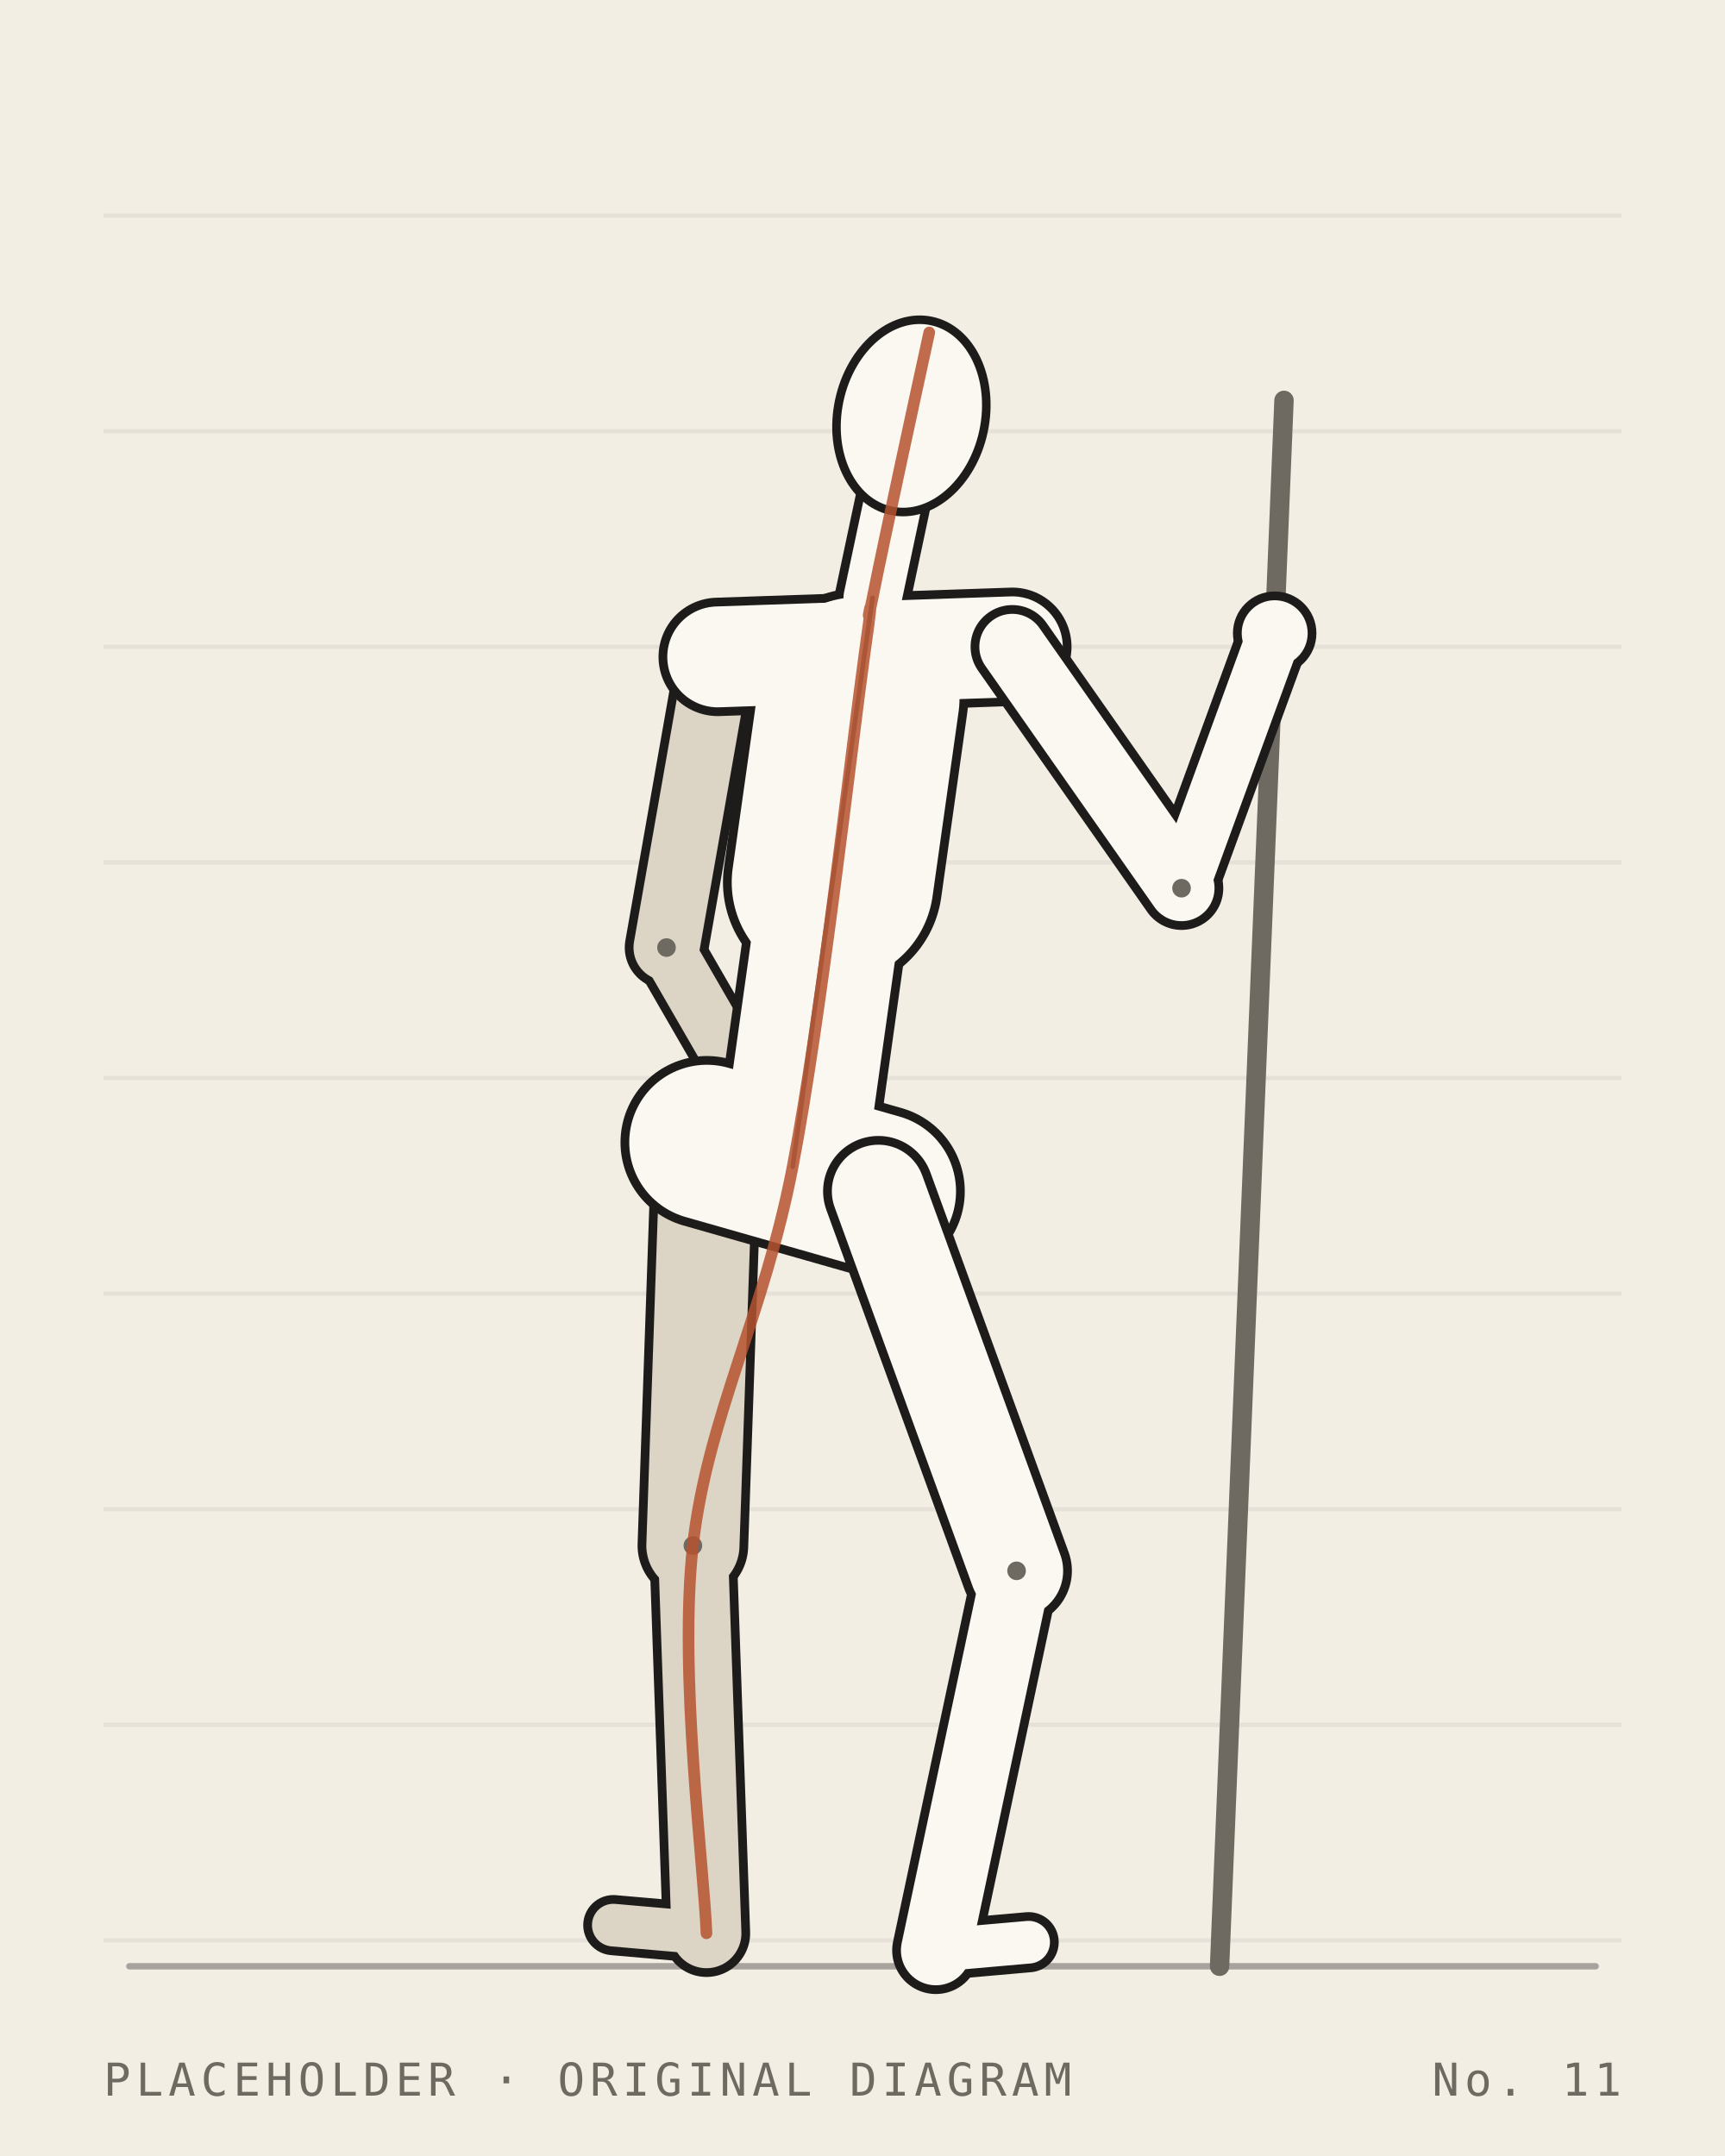
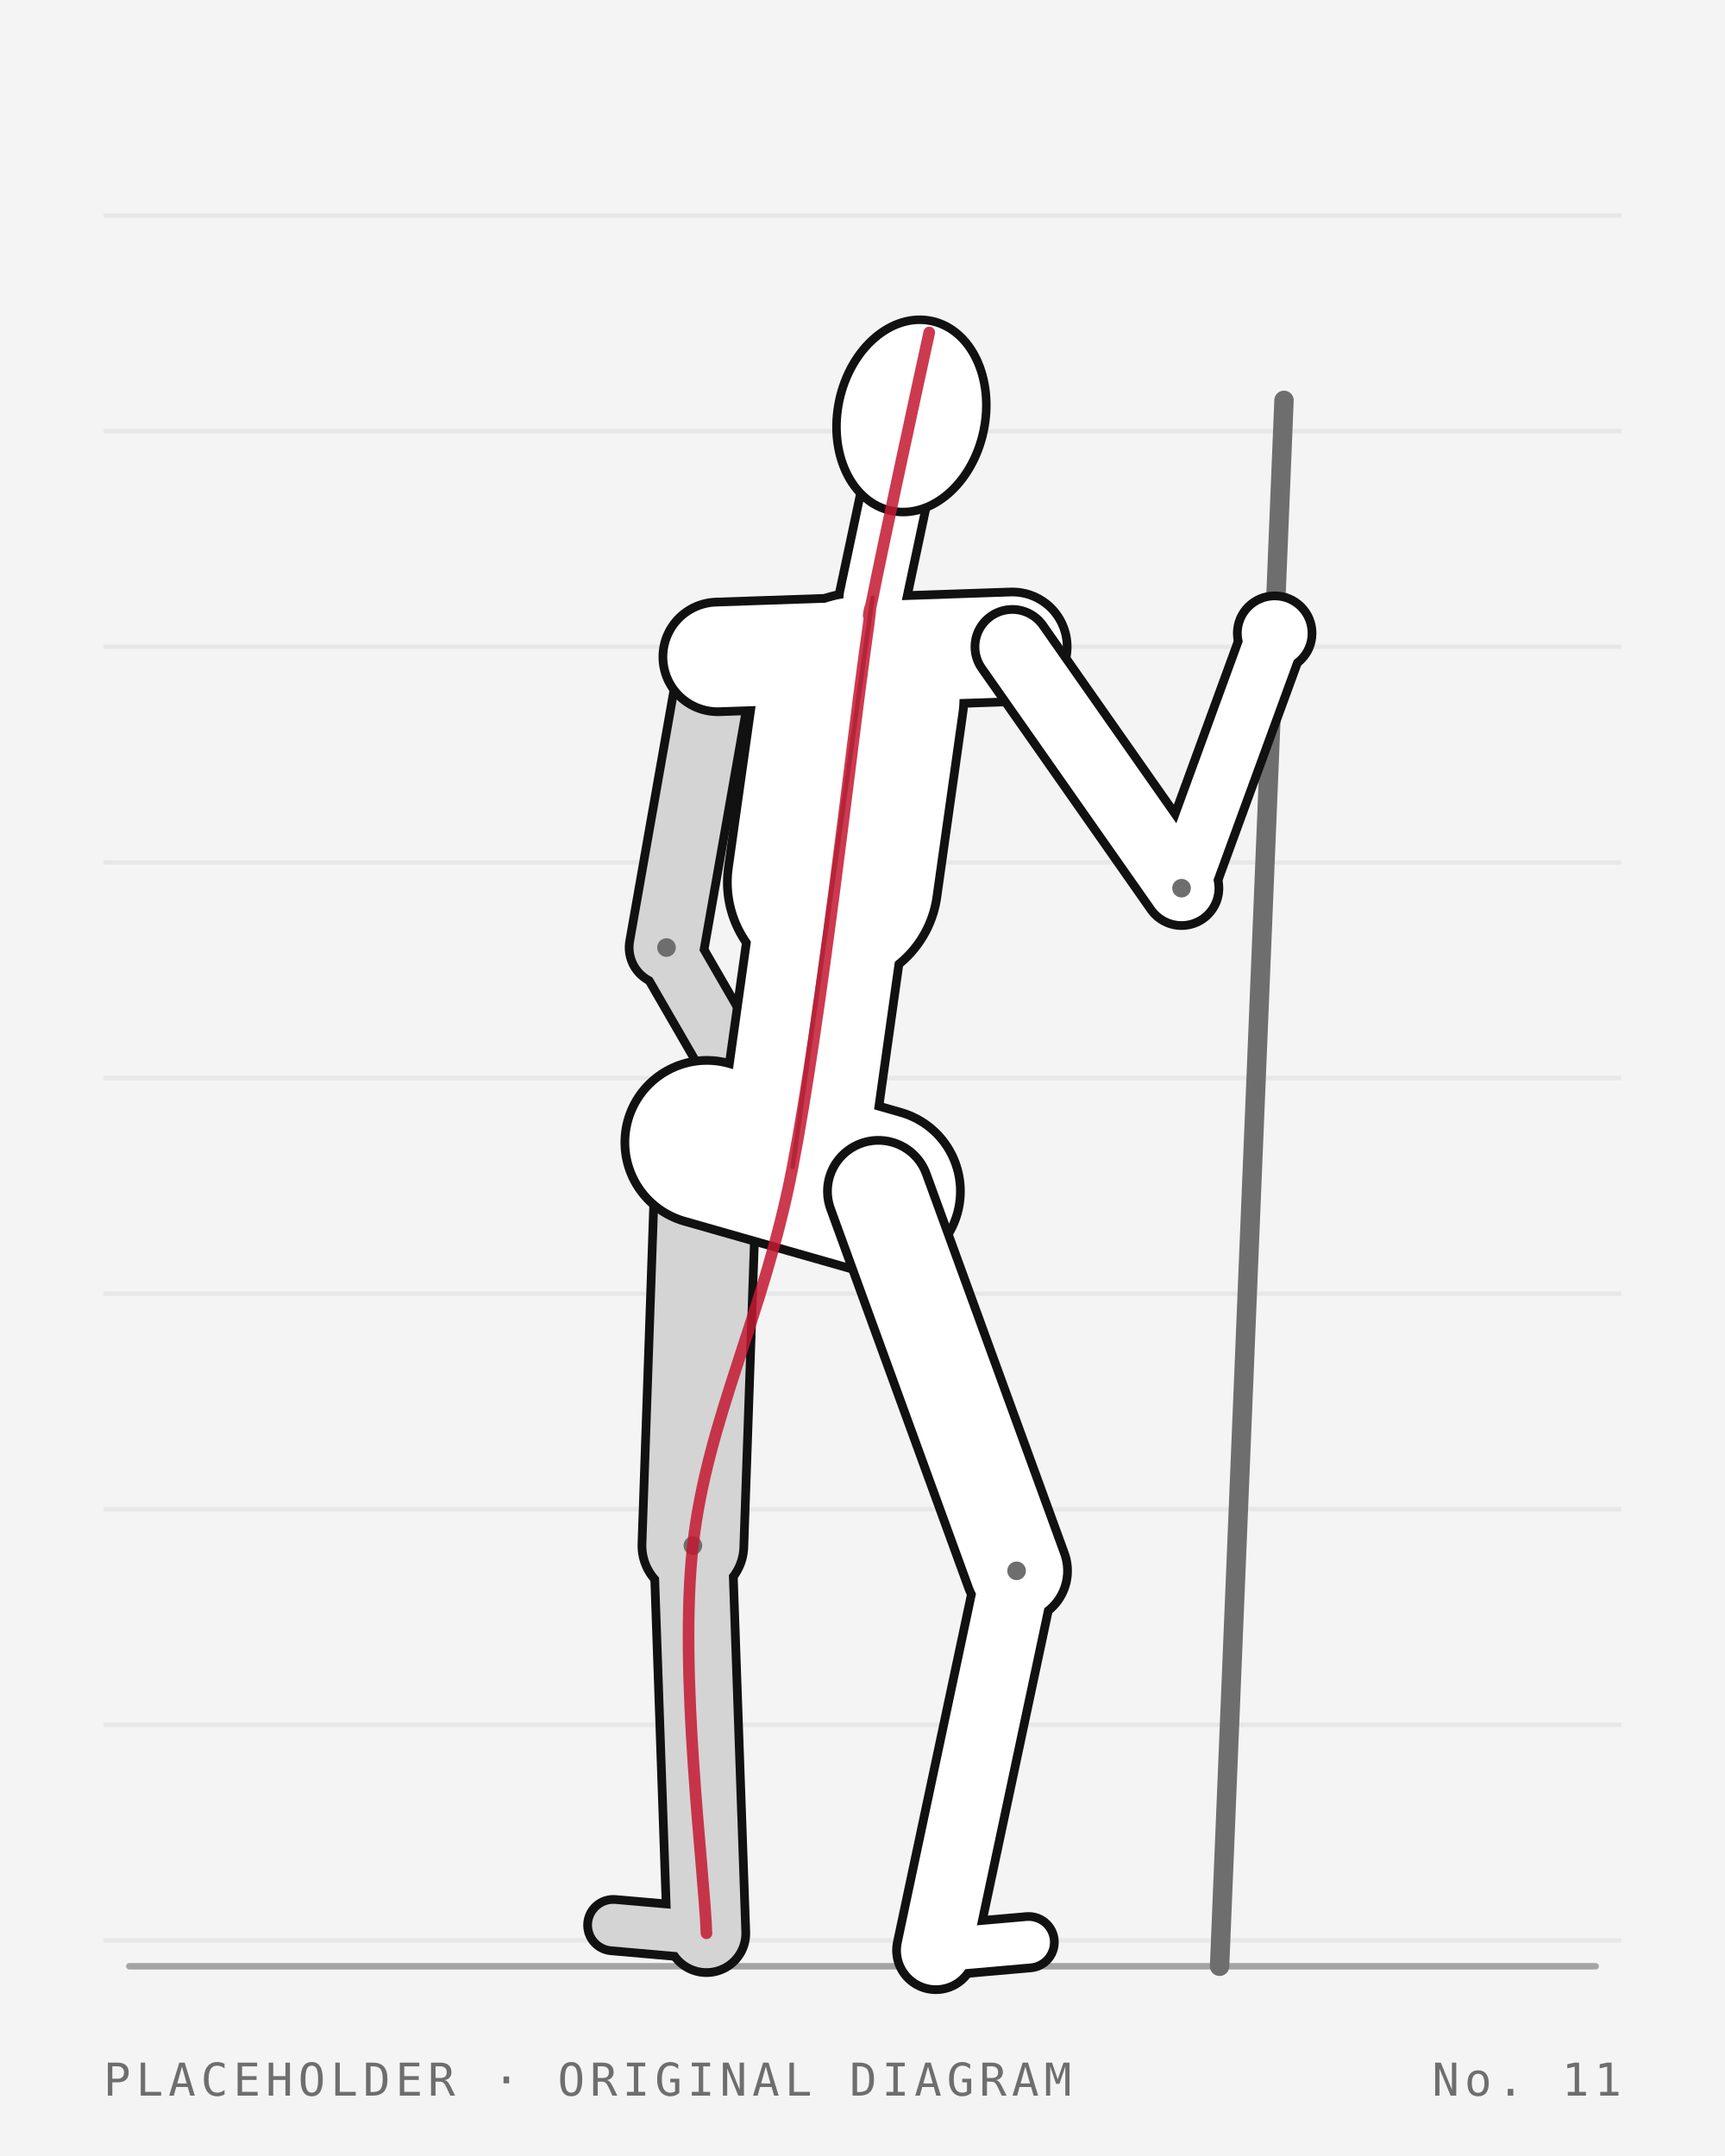
<svg xmlns="http://www.w3.org/2000/svg" viewBox="0 0 400 500" width="400" height="500" role="img" aria-label="staff lean">
-   <rect width="400" height="500" fill="#F3EEE4" />
-   <g stroke="#1D1C1A" stroke-opacity="0.06" stroke-width="1">
+   <rect width="400" height="500" fill="#F4F4F4" />
+   <g stroke="#111111" stroke-opacity="0.06" stroke-width="1">
    <line x1="24" y1="50" x2="376" y2="50" />
    <line x1="24" y1="100" x2="376" y2="100" />
    <line x1="24" y1="150" x2="376" y2="150" />
    <line x1="24" y1="200" x2="376" y2="200" />
    <line x1="24" y1="250" x2="376" y2="250" />
    <line x1="24" y1="300" x2="376" y2="300" />
    <line x1="24" y1="350" x2="376" y2="350" />
    <line x1="24" y1="400" x2="376" y2="400" />
    <line x1="24" y1="450" x2="376" y2="450" />
  </g>
-   <line x1="30" y1="456" x2="370" y2="456" stroke="#1D1C1A" stroke-width="1.5" stroke-linecap="round" stroke-opacity="0.35" />
+   <line x1="30" y1="456" x2="370" y2="456" stroke="#111111" stroke-width="1.5" stroke-linecap="round" stroke-opacity="0.35" />
  <g transform="translate(200 456) scale(0.9) translate(-200 -456)">
-     <line x1="292" y1="456" x2="308.6" y2="52.5" stroke="#6E6A62" stroke-width="5" stroke-linecap="round" />
-     <line x1="159.9" y1="243.7" x2="156.3" y2="347.6" stroke="#1D1C1A" stroke-width="28.5" stroke-linecap="round" />
-     <line x1="156.3" y1="347.6" x2="159.8" y2="447.5" stroke="#1D1C1A" stroke-width="22.5" stroke-linecap="round" />
-     <line x1="159.8" y1="447.5" x2="135.8" y2="445.4" stroke="#1D1C1A" stroke-width="15.5" stroke-linecap="round" />
-     <line x1="162.7" y1="118.6" x2="149.5" y2="193.5" stroke="#1D1C1A" stroke-width="21.5" stroke-linecap="round" />
-     <line x1="149.5" y1="193.5" x2="184.5" y2="254.1" stroke="#1D1C1A" stroke-width="18.5" stroke-linecap="round" />
-     <circle cx="184.5" cy="254.1" r="10.75" fill="#1D1C1A" />
-     <line x1="159.9" y1="243.7" x2="156.3" y2="347.6" stroke="#DCD4C5" stroke-width="24" stroke-linecap="round" />
-     <line x1="156.3" y1="347.6" x2="159.8" y2="447.5" stroke="#DCD4C5" stroke-width="18" stroke-linecap="round" />
-     <line x1="159.8" y1="447.5" x2="135.8" y2="445.4" stroke="#DCD4C5" stroke-width="11" stroke-linecap="round" />
-     <line x1="162.7" y1="118.6" x2="149.5" y2="193.5" stroke="#DCD4C5" stroke-width="17" stroke-linecap="round" />
-     <line x1="149.5" y1="193.5" x2="184.5" y2="254.1" stroke="#DCD4C5" stroke-width="14" stroke-linecap="round" />
-     <circle cx="184.5" cy="254.1" r="8.5" fill="#DCD4C5" />
-     <line x1="162.7" y1="118.6" x2="238.6" y2="116" stroke="#1D1C1A" stroke-width="30.5" stroke-linecap="round" />
-     <line x1="199" y1="129.2" x2="192.3" y2="176.7" stroke="#1D1C1A" stroke-width="56.5" stroke-linecap="round" />
-     <line x1="192.3" y1="176.7" x2="182" y2="250" stroke="#1D1C1A" stroke-width="41.94" stroke-linecap="round" />
-     <line x1="159.9" y1="243.7" x2="204.1" y2="256.3" stroke="#1D1C1A" stroke-width="44.5" stroke-linecap="round" />
-     <line x1="202.6" y1="103.4" x2="210.9" y2="64.3" stroke="#1D1C1A" stroke-width="19.5" stroke-linecap="round" />
-     <ellipse cx="212.6" cy="56.5" rx="19" ry="25" transform="rotate(12 212.6 56.5)" fill="#1D1C1A" stroke="#1D1C1A" stroke-width="0" />
-     <line x1="162.7" y1="118.6" x2="238.6" y2="116" stroke="#FBF8F2" stroke-width="26" stroke-linecap="round" />
-     <line x1="199" y1="129.2" x2="192.3" y2="176.7" stroke="#FBF8F2" stroke-width="52" stroke-linecap="round" />
-     <line x1="192.3" y1="176.7" x2="182" y2="250" stroke="#FBF8F2" stroke-width="37.44" stroke-linecap="round" />
-     <line x1="159.9" y1="243.7" x2="204.1" y2="256.3" stroke="#FBF8F2" stroke-width="40" stroke-linecap="round" />
-     <line x1="202.6" y1="103.4" x2="210.9" y2="64.3" stroke="#FBF8F2" stroke-width="15" stroke-linecap="round" />
-     <ellipse cx="212.6" cy="56.5" rx="19" ry="25" transform="rotate(12 212.6 56.5)" fill="#FBF8F2" stroke="#1D1C1A" stroke-width="2.2" />
-     <line x1="204.1" y1="256.3" x2="239.7" y2="354.1" stroke="#1D1C1A" stroke-width="28.5" stroke-linecap="round" />
-     <line x1="239.7" y1="354.1" x2="218.9" y2="451.9" stroke="#1D1C1A" stroke-width="22.5" stroke-linecap="round" />
-     <line x1="218.9" y1="451.9" x2="242.8" y2="449.8" stroke="#1D1C1A" stroke-width="15.5" stroke-linecap="round" />
-     <line x1="238.6" y1="116" x2="282.2" y2="178.2" stroke="#1D1C1A" stroke-width="21.5" stroke-linecap="round" />
-     <line x1="282.2" y1="178.2" x2="306.2" y2="112.5" stroke="#1D1C1A" stroke-width="18.5" stroke-linecap="round" />
-     <circle cx="306.2" cy="112.5" r="10.75" fill="#1D1C1A" />
-     <line x1="204.1" y1="256.3" x2="239.7" y2="354.1" stroke="#FBF8F2" stroke-width="24" stroke-linecap="round" />
-     <line x1="239.7" y1="354.1" x2="218.9" y2="451.9" stroke="#FBF8F2" stroke-width="18" stroke-linecap="round" />
-     <line x1="218.9" y1="451.9" x2="242.8" y2="449.8" stroke="#FBF8F2" stroke-width="11" stroke-linecap="round" />
-     <line x1="238.6" y1="116" x2="282.2" y2="178.2" stroke="#FBF8F2" stroke-width="17" stroke-linecap="round" />
-     <line x1="282.2" y1="178.2" x2="306.2" y2="112.5" stroke="#FBF8F2" stroke-width="14" stroke-linecap="round" />
-     <circle cx="306.2" cy="112.5" r="8.5" fill="#FBF8F2" />
-     <polyline points="202.6,103.4 200.6,117.3 182,250" fill="none" stroke="#6E6A62" stroke-width="1.2" stroke-linecap="round" stroke-linejoin="round" />
-     <circle cx="282.2" cy="178.2" r="2.4" fill="#6E6A62" />
-     <circle cx="239.7" cy="354.1" r="2.4" fill="#6E6A62" />
-     <circle cx="149.5" cy="193.5" r="2.4" fill="#6E6A62" />
-     <circle cx="156.3" cy="347.6" r="2.4" fill="#6E6A62" />
-     <path d="M217.2,35 C214.7,46.4 205.3,89.7 202.6,103.4 C199.8,117.2 204.1,92.9 200.6,117.3 C197.2,141.7 189.4,211.6 182,250 C174.6,288.4 160,314.7 156.3,347.6 C152.6,380.5 159.2,430.9 159.8,447.5" fill="none" stroke="#B5532F" stroke-width="3" stroke-linecap="round" stroke-opacity="0.85" stroke-dasharray="0" />
+     <line x1="292" y1="456" x2="308.6" y2="52.5" stroke="#6E6E6E" stroke-width="5" stroke-linecap="round" />
+     <line x1="159.9" y1="243.7" x2="156.3" y2="347.6" stroke="#111111" stroke-width="28.5" stroke-linecap="round" />
+     <line x1="156.3" y1="347.6" x2="159.8" y2="447.5" stroke="#111111" stroke-width="22.5" stroke-linecap="round" />
+     <line x1="159.8" y1="447.5" x2="135.8" y2="445.4" stroke="#111111" stroke-width="15.5" stroke-linecap="round" />
+     <line x1="162.7" y1="118.6" x2="149.5" y2="193.5" stroke="#111111" stroke-width="21.5" stroke-linecap="round" />
+     <line x1="149.5" y1="193.5" x2="184.5" y2="254.1" stroke="#111111" stroke-width="18.5" stroke-linecap="round" />
+     <circle cx="184.5" cy="254.1" r="10.75" fill="#111111" />
+     <line x1="159.9" y1="243.7" x2="156.3" y2="347.6" stroke="#D4D4D4" stroke-width="24" stroke-linecap="round" />
+     <line x1="156.3" y1="347.6" x2="159.8" y2="447.5" stroke="#D4D4D4" stroke-width="18" stroke-linecap="round" />
+     <line x1="159.8" y1="447.5" x2="135.8" y2="445.4" stroke="#D4D4D4" stroke-width="11" stroke-linecap="round" />
+     <line x1="162.7" y1="118.6" x2="149.5" y2="193.5" stroke="#D4D4D4" stroke-width="17" stroke-linecap="round" />
+     <line x1="149.5" y1="193.5" x2="184.5" y2="254.1" stroke="#D4D4D4" stroke-width="14" stroke-linecap="round" />
+     <circle cx="184.5" cy="254.1" r="8.5" fill="#D4D4D4" />
+     <line x1="162.7" y1="118.6" x2="238.6" y2="116" stroke="#111111" stroke-width="30.5" stroke-linecap="round" />
+     <line x1="199" y1="129.2" x2="192.3" y2="176.7" stroke="#111111" stroke-width="56.5" stroke-linecap="round" />
+     <line x1="192.3" y1="176.7" x2="182" y2="250" stroke="#111111" stroke-width="41.94" stroke-linecap="round" />
+     <line x1="159.9" y1="243.7" x2="204.1" y2="256.3" stroke="#111111" stroke-width="44.5" stroke-linecap="round" />
+     <line x1="202.6" y1="103.4" x2="210.9" y2="64.3" stroke="#111111" stroke-width="19.5" stroke-linecap="round" />
+     <ellipse cx="212.6" cy="56.5" rx="19" ry="25" transform="rotate(12 212.6 56.5)" fill="#111111" stroke="#111111" stroke-width="0" />
+     <line x1="162.7" y1="118.6" x2="238.6" y2="116" stroke="#FFFFFF" stroke-width="26" stroke-linecap="round" />
+     <line x1="199" y1="129.2" x2="192.3" y2="176.7" stroke="#FFFFFF" stroke-width="52" stroke-linecap="round" />
+     <line x1="192.3" y1="176.7" x2="182" y2="250" stroke="#FFFFFF" stroke-width="37.44" stroke-linecap="round" />
+     <line x1="159.9" y1="243.7" x2="204.1" y2="256.3" stroke="#FFFFFF" stroke-width="40" stroke-linecap="round" />
+     <line x1="202.6" y1="103.4" x2="210.9" y2="64.3" stroke="#FFFFFF" stroke-width="15" stroke-linecap="round" />
+     <ellipse cx="212.6" cy="56.5" rx="19" ry="25" transform="rotate(12 212.6 56.5)" fill="#FFFFFF" stroke="#111111" stroke-width="2.2" />
+     <line x1="204.1" y1="256.3" x2="239.7" y2="354.1" stroke="#111111" stroke-width="28.5" stroke-linecap="round" />
+     <line x1="239.7" y1="354.1" x2="218.9" y2="451.9" stroke="#111111" stroke-width="22.5" stroke-linecap="round" />
+     <line x1="218.9" y1="451.9" x2="242.8" y2="449.8" stroke="#111111" stroke-width="15.5" stroke-linecap="round" />
+     <line x1="238.6" y1="116" x2="282.2" y2="178.2" stroke="#111111" stroke-width="21.5" stroke-linecap="round" />
+     <line x1="282.2" y1="178.2" x2="306.2" y2="112.5" stroke="#111111" stroke-width="18.5" stroke-linecap="round" />
+     <circle cx="306.2" cy="112.5" r="10.75" fill="#111111" />
+     <line x1="204.1" y1="256.3" x2="239.7" y2="354.1" stroke="#FFFFFF" stroke-width="24" stroke-linecap="round" />
+     <line x1="239.7" y1="354.1" x2="218.9" y2="451.9" stroke="#FFFFFF" stroke-width="18" stroke-linecap="round" />
+     <line x1="218.9" y1="451.9" x2="242.8" y2="449.8" stroke="#FFFFFF" stroke-width="11" stroke-linecap="round" />
+     <line x1="238.6" y1="116" x2="282.2" y2="178.2" stroke="#FFFFFF" stroke-width="17" stroke-linecap="round" />
+     <line x1="282.2" y1="178.2" x2="306.2" y2="112.5" stroke="#FFFFFF" stroke-width="14" stroke-linecap="round" />
+     <circle cx="306.2" cy="112.5" r="8.5" fill="#FFFFFF" />
+     <polyline points="202.6,103.4 200.6,117.3 182,250" fill="none" stroke="#6E6E6E" stroke-width="1.2" stroke-linecap="round" stroke-linejoin="round" />
+     <circle cx="282.2" cy="178.2" r="2.4" fill="#6E6E6E" />
+     <circle cx="239.7" cy="354.1" r="2.4" fill="#6E6E6E" />
+     <circle cx="149.5" cy="193.5" r="2.4" fill="#6E6E6E" />
+     <circle cx="156.3" cy="347.6" r="2.4" fill="#6E6E6E" />
+     <path d="M217.2,35 C214.7,46.4 205.3,89.7 202.6,103.4 C199.8,117.2 204.1,92.9 200.6,117.3 C197.2,141.7 189.4,211.6 182,250 C174.6,288.4 160,314.7 156.3,347.6 C152.6,380.5 159.2,430.9 159.8,447.5" fill="none" stroke="#C31831" stroke-width="3" stroke-linecap="round" stroke-opacity="0.85" stroke-dasharray="0" />
  </g>
-   <text x="24" y="486" font-family="ui-monospace, SFMono-Regular, Menlo, monospace" font-size="10.5" letter-spacing="1.2" fill="#6E6A62">PLACEHOLDER · ORIGINAL DIAGRAM</text>
-   <text x="376" y="486" text-anchor="end" font-family="ui-monospace, SFMono-Regular, Menlo, monospace" font-size="10.5" letter-spacing="1.2" fill="#6E6A62">No. 11</text>
+   <text x="24" y="486" font-family="ui-monospace, SFMono-Regular, Menlo, monospace" font-size="10.5" letter-spacing="1.2" fill="#6E6E6E">PLACEHOLDER · ORIGINAL DIAGRAM</text>
+   <text x="376" y="486" text-anchor="end" font-family="ui-monospace, SFMono-Regular, Menlo, monospace" font-size="10.5" letter-spacing="1.2" fill="#6E6E6E">No. 11</text>
</svg>
